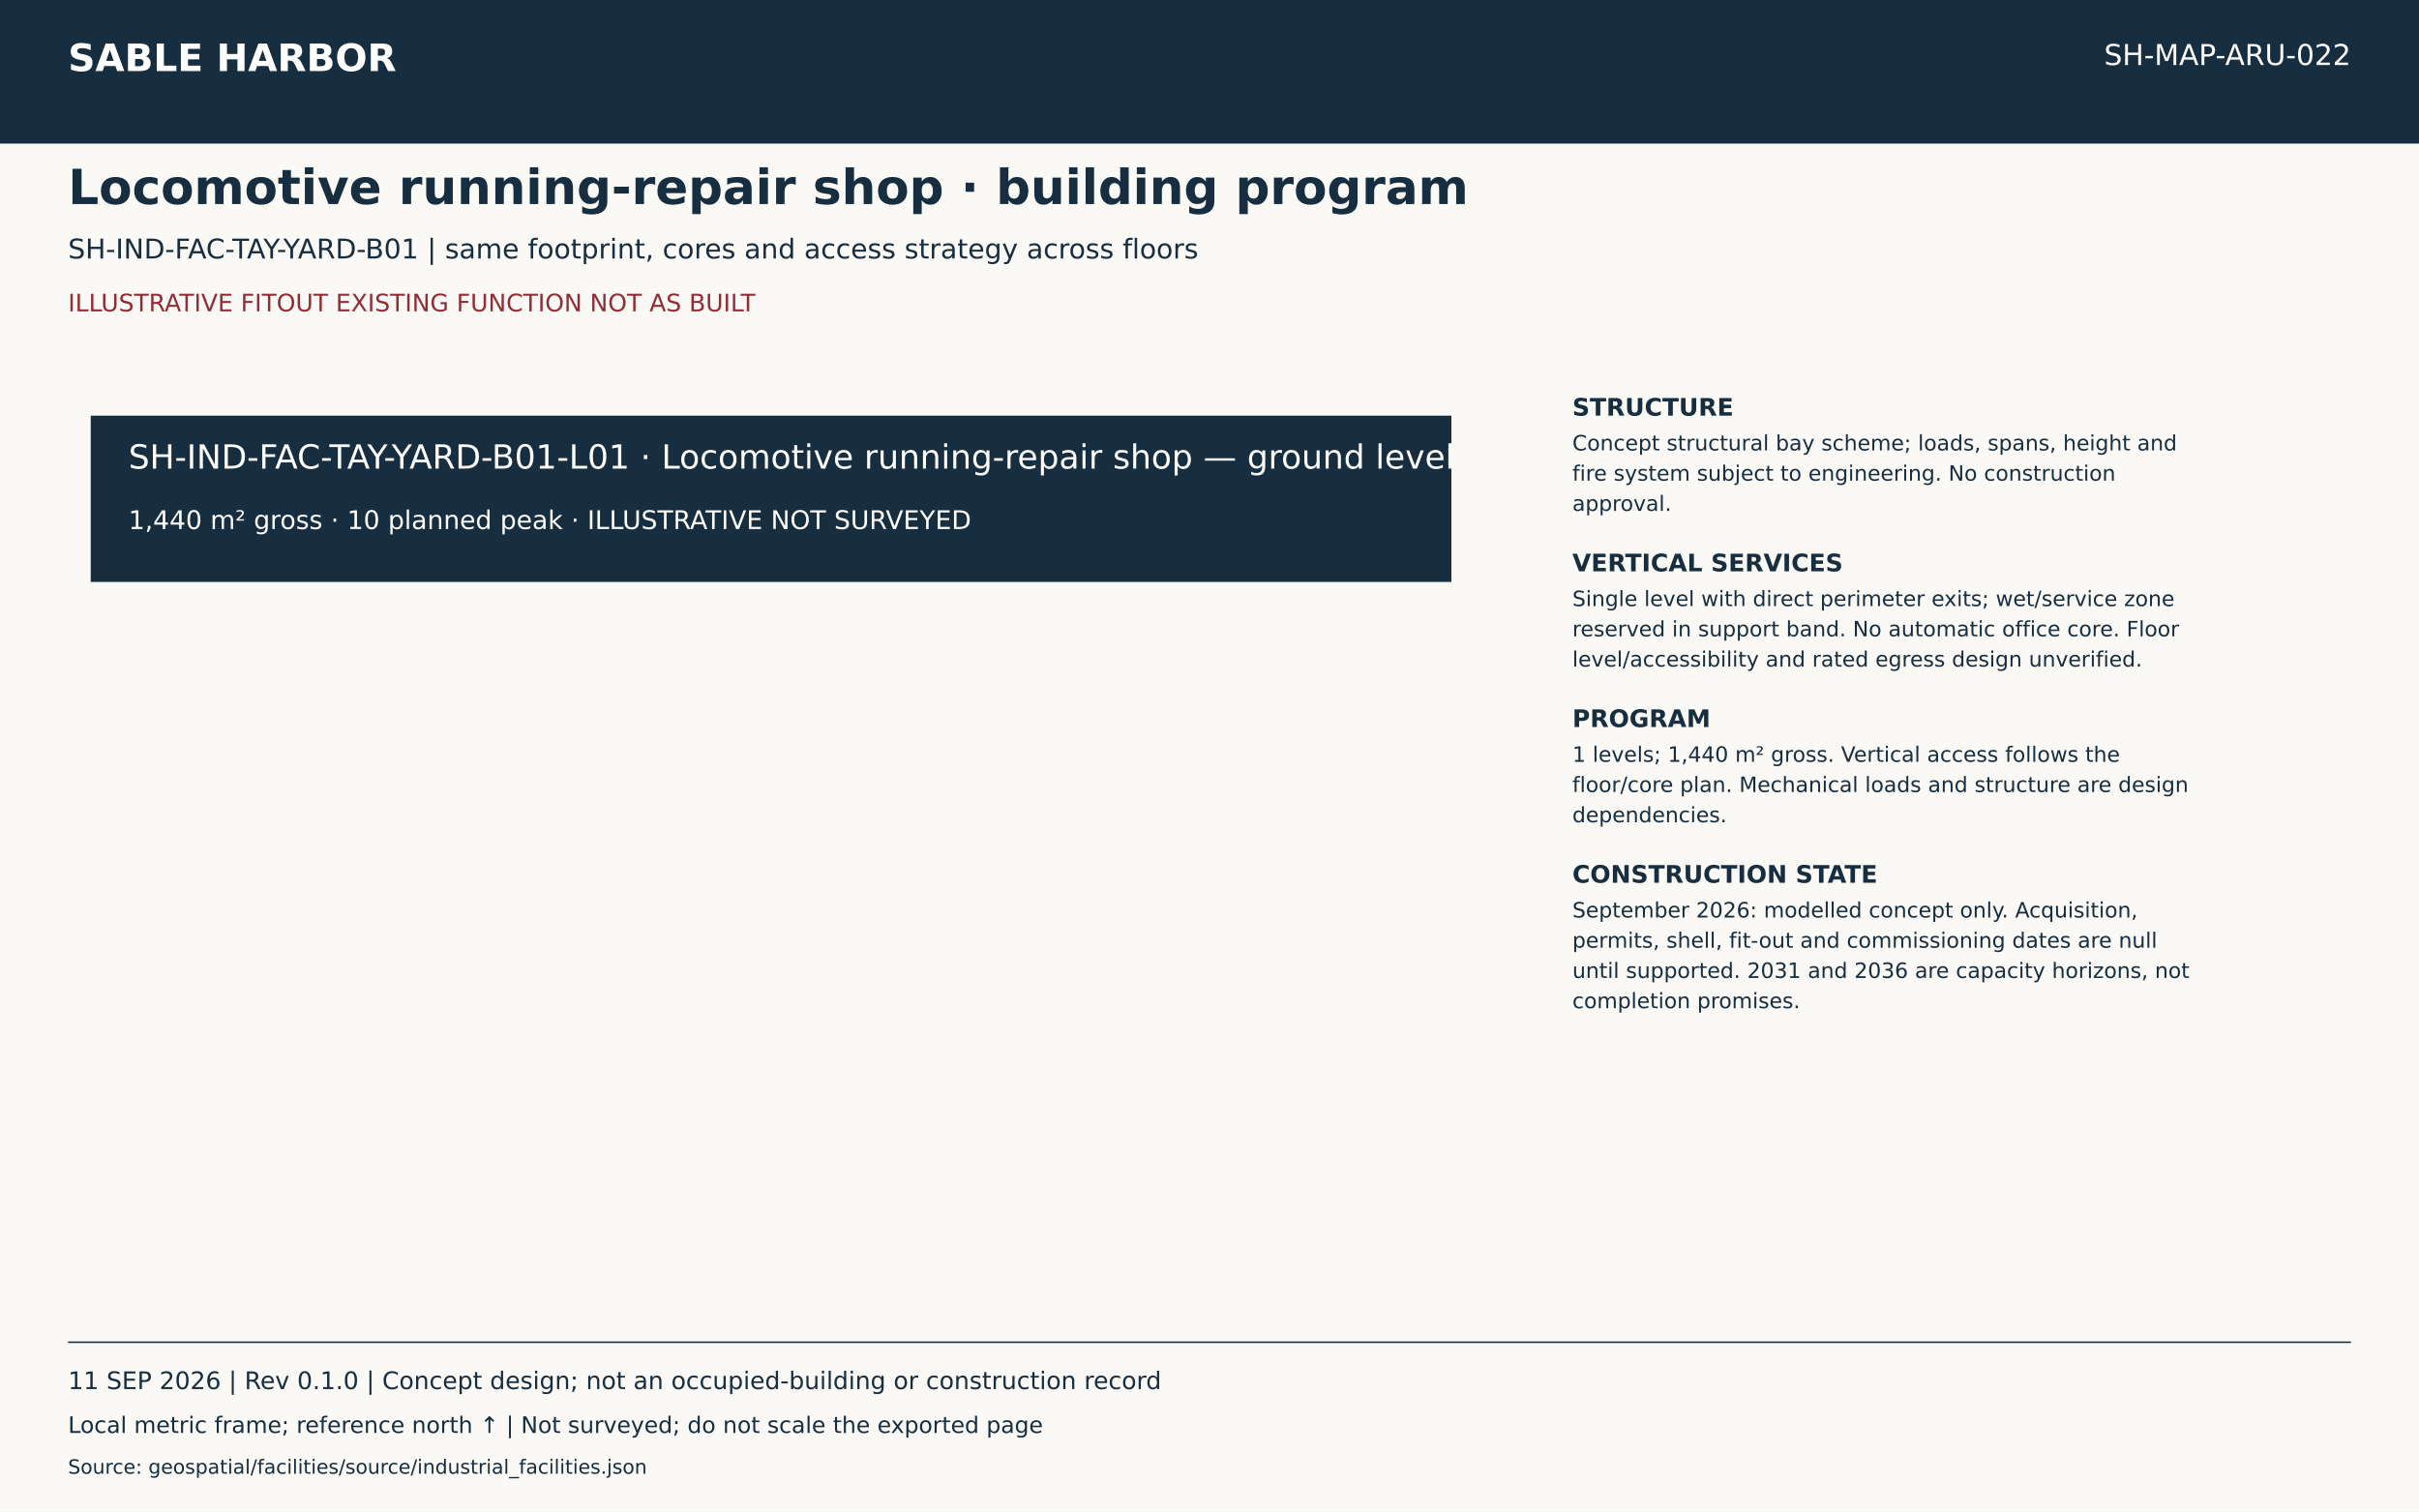
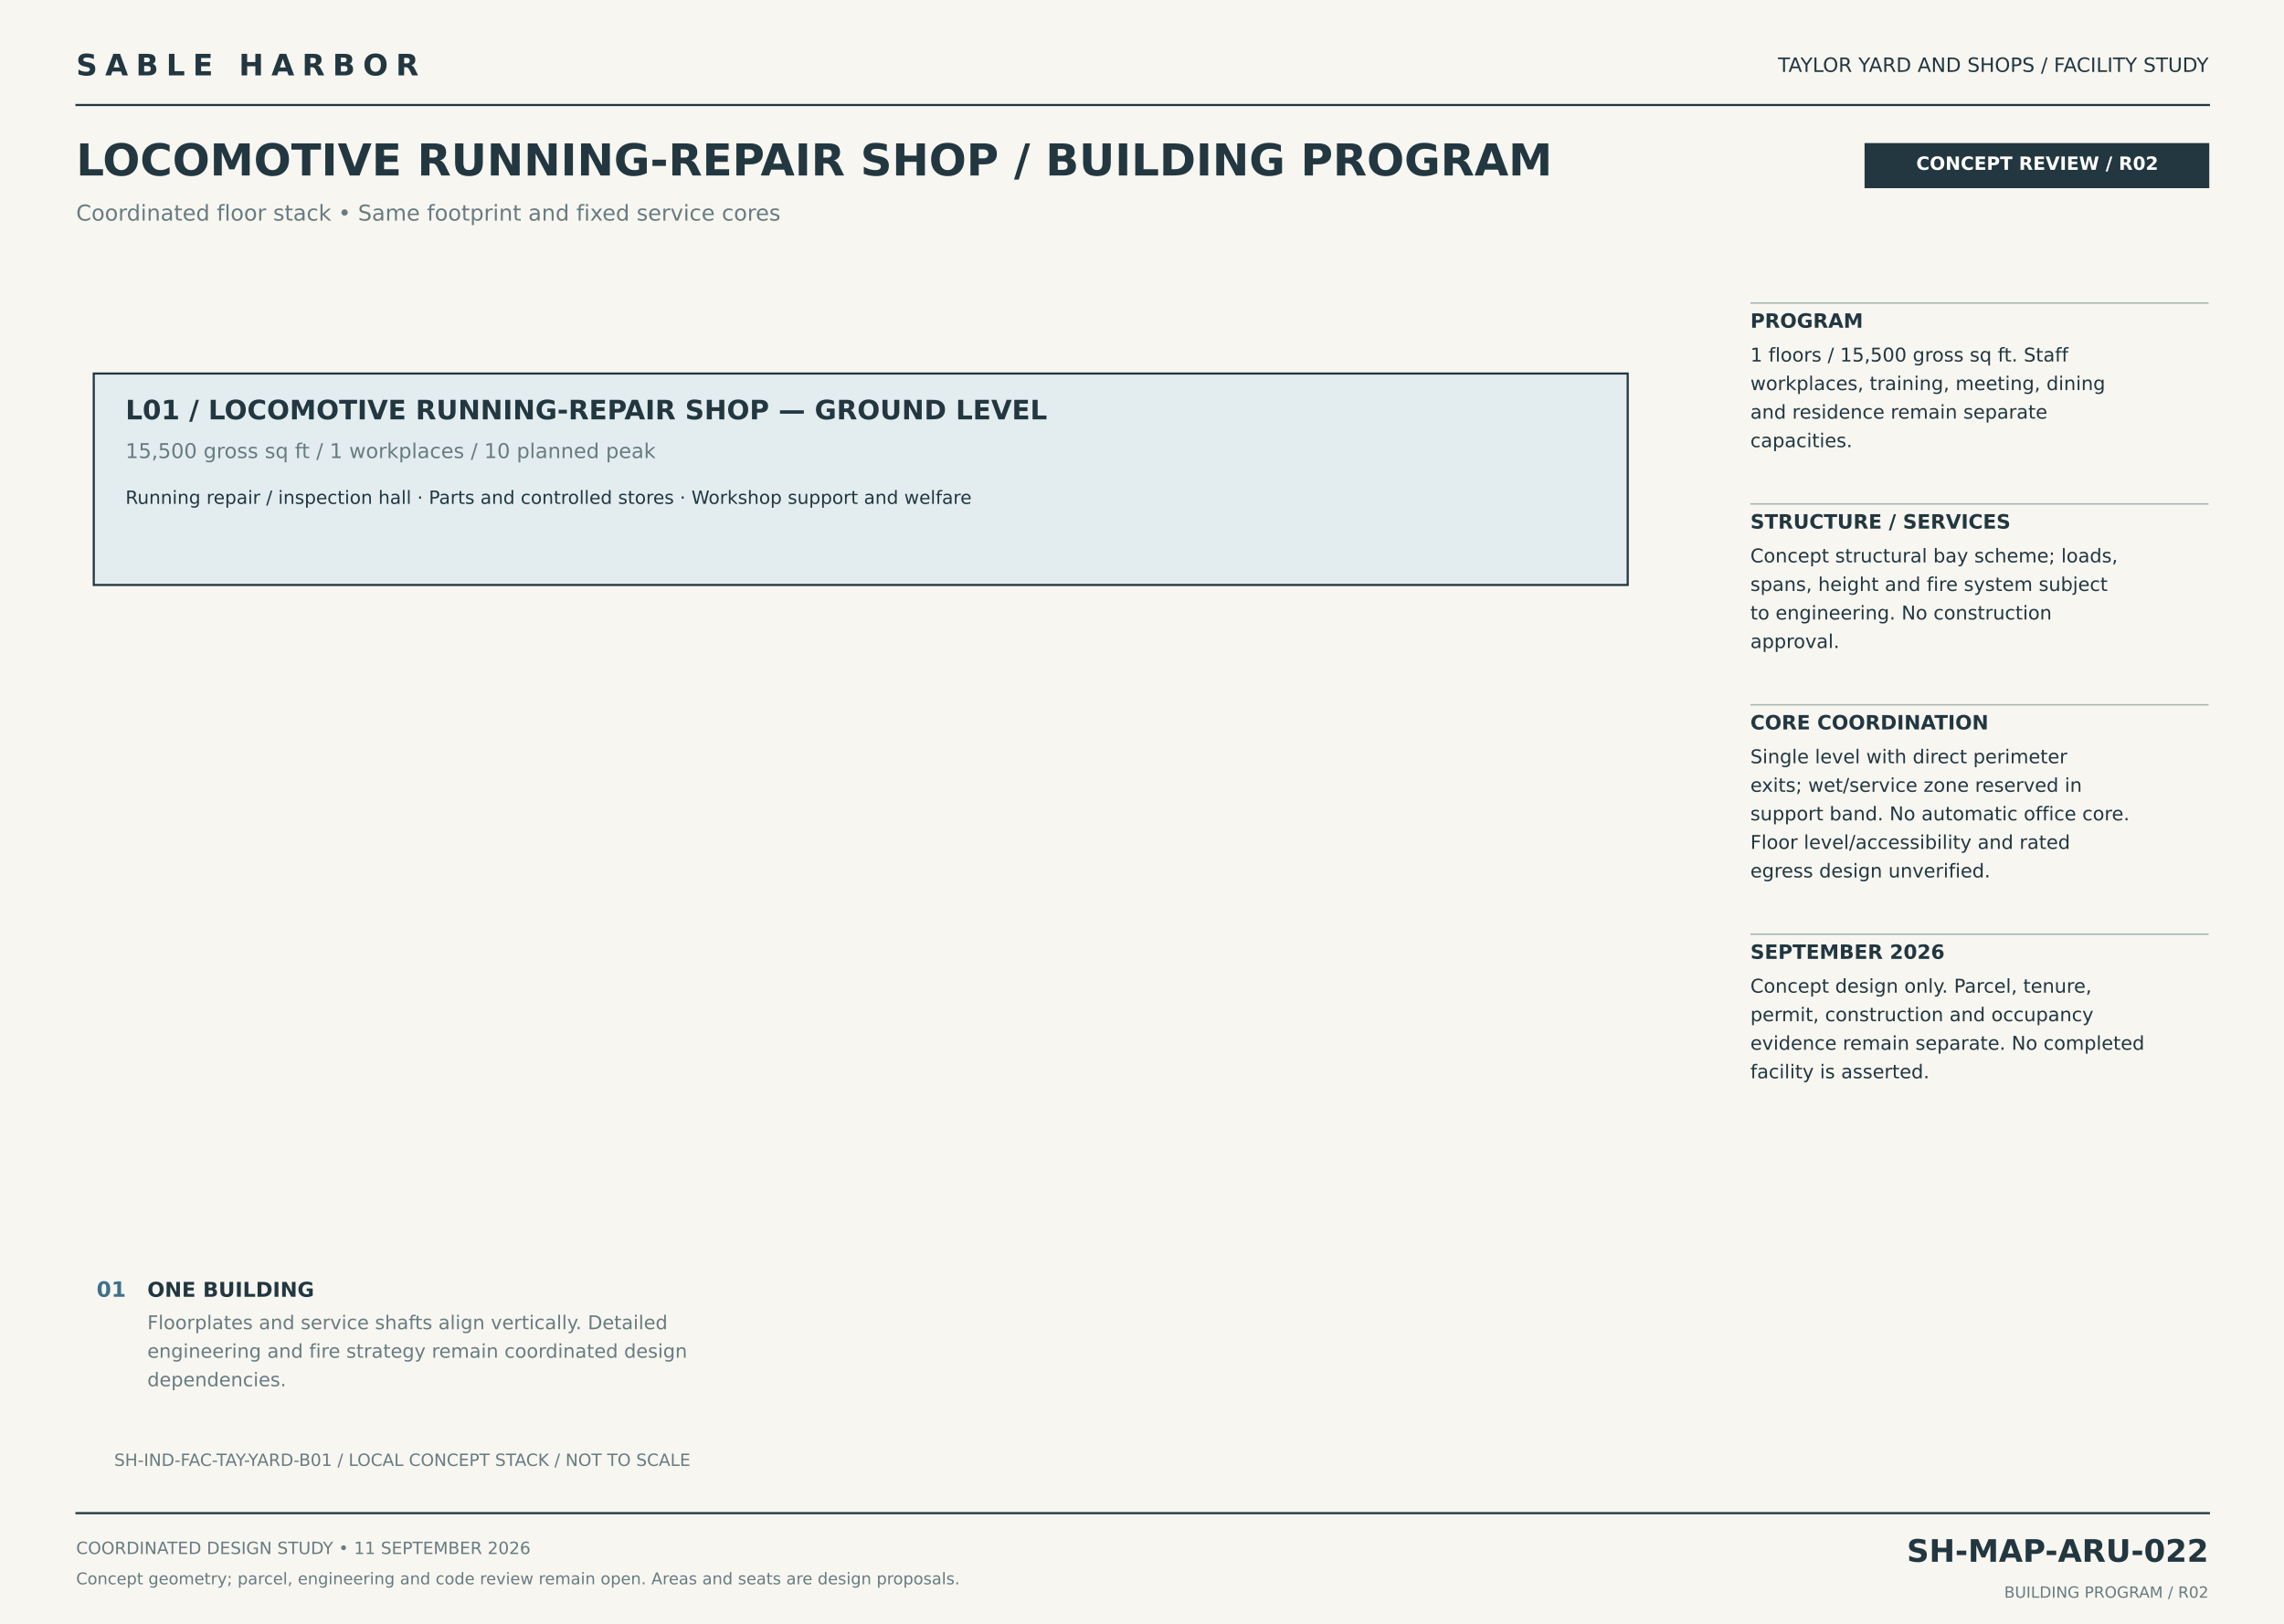
- <svg xmlns="http://www.w3.org/2000/svg" width="1600" height="1000" viewBox="0 0 1600 1000">
-   <style>text{font-family:DejaVu Sans,sans-serif;fill:#172e40} .muted{fill:#637078}</style>
-   <rect x="0" y="0" width="1600" height="1000" fill="#faf9f5" stroke="none" stroke-width="1" />
-   <rect x="0" y="0" width="1600" height="95" fill="#172e40" stroke="none" stroke-width="1" />
-   <text x="45" y="47" font-size="25" font-weight="bold" text-anchor="start" style="fill:white">SABLE HARBOR</text>
-   <text x="1555" y="43" font-size="19" font-weight="normal" text-anchor="end" style="fill:white">SH-MAP-ARU-022</text>
-   <text x="45" y="135" font-size="32" font-weight="bold" text-anchor="start" style="fill:#172e40">Locomotive running-repair shop · building program</text>
-   <text x="45" y="171" font-size="18" font-weight="normal" text-anchor="start" style="fill:#172e40">SH-IND-FAC-TAY-YARD-B01  |  same footprint, cores and access strategy across floors</text>
-   <text x="45" y="206" font-size="16" font-weight="normal" text-anchor="start" style="fill:#922d35">ILLUSTRATIVE FITOUT EXISTING FUNCTION NOT AS BUILT</text>
-   <path d="M45,888 L1555,888" fill="none" stroke="#172e40" stroke-width="1" />
-   <text x="45" y="919" font-size="16" font-weight="normal" text-anchor="start" style="fill:#172e40">11 SEP 2026  |  Rev 0.1.0  |  Concept design; not an occupied-building or construction record</text>
-   <text x="45" y="948" font-size="15" font-weight="normal" text-anchor="start" style="fill:#172e40">Local metric frame; reference north ↑  |  Not surveyed; do not scale the exported page</text>
-   <text x="45" y="975" font-size="13" font-weight="normal" text-anchor="start" style="fill:#172e40">Source: geospatial/facilities/source/industrial_facilities.json</text>
-   <rect x="60" y="275" width="900" height="110" fill="#172e40" stroke="none" stroke-width="1" />
-   <text x="85" y="310" font-size="22" font-weight="normal" text-anchor="start" style="fill:white">SH-IND-FAC-TAY-YARD-B01-L01 · Locomotive running-repair shop — ground level</text>
-   <text x="85" y="350" font-size="17" font-weight="normal" text-anchor="start" style="fill:white">1,440 m² gross · 10 planned peak · ILLUSTRATIVE NOT SURVEYED</text>
-   <text x="1040" y="275" font-size="16" font-weight="bold" text-anchor="start" style="fill:#172e40">STRUCTURE</text>
-   <text x="1040" y="298" font-size="14" font-weight="normal" text-anchor="start" style="fill:#172e40">Concept structural bay scheme; loads, spans, height and</text>
-   <text x="1040" y="318" font-size="14" font-weight="normal" text-anchor="start" style="fill:#172e40">fire system subject to engineering. No construction</text>
-   <text x="1040" y="338" font-size="14" font-weight="normal" text-anchor="start" style="fill:#172e40">approval.</text>
-   <text x="1040" y="378" font-size="16" font-weight="bold" text-anchor="start" style="fill:#172e40">VERTICAL SERVICES</text>
-   <text x="1040" y="401" font-size="14" font-weight="normal" text-anchor="start" style="fill:#172e40">Single level with direct perimeter exits; wet/service zone</text>
-   <text x="1040" y="421" font-size="14" font-weight="normal" text-anchor="start" style="fill:#172e40">reserved in support band. No automatic office core. Floor</text>
-   <text x="1040" y="441" font-size="14" font-weight="normal" text-anchor="start" style="fill:#172e40">level/accessibility and rated egress design unverified.</text>
-   <text x="1040" y="481" font-size="16" font-weight="bold" text-anchor="start" style="fill:#172e40">PROGRAM</text>
-   <text x="1040" y="504" font-size="14" font-weight="normal" text-anchor="start" style="fill:#172e40">1 levels; 1,440 m² gross. Vertical access follows the</text>
-   <text x="1040" y="524" font-size="14" font-weight="normal" text-anchor="start" style="fill:#172e40">floor/core plan. Mechanical loads and structure are design</text>
-   <text x="1040" y="544" font-size="14" font-weight="normal" text-anchor="start" style="fill:#172e40">dependencies.</text>
-   <text x="1040" y="584" font-size="16" font-weight="bold" text-anchor="start" style="fill:#172e40">CONSTRUCTION STATE</text>
-   <text x="1040" y="607" font-size="14" font-weight="normal" text-anchor="start" style="fill:#172e40">September 2026: modelled concept only. Acquisition,</text>
-   <text x="1040" y="627" font-size="14" font-weight="normal" text-anchor="start" style="fill:#172e40">permits, shell, fit-out and commissioning dates are null</text>
-   <text x="1040" y="647" font-size="14" font-weight="normal" text-anchor="start" style="fill:#172e40">until supported. 2031 and 2036 are capacity horizons, not</text>
-   <text x="1040" y="667" font-size="14" font-weight="normal" text-anchor="start" style="fill:#172e40">completion promises.</text>
+ <svg xmlns="http://www.w3.org/2000/svg" width="3240" height="2304" viewBox="0 0 3240 2304">
+   <style>text{font-family:DejaVu Sans,sans-serif}</style>
+   <rect x="0" y="0" width="3240" height="2304" fill="#f7f6f1" stroke="none" stroke-width="2" />
+   <text x="108" y="107" font-size="42" fill="#223740" font-weight="bold" text-anchor="start" letter-spacing="11">SABLE HARBOR</text>
+   <text x="3133" y="102" font-size="28" fill="#223740" font-weight="normal" text-anchor="end">TAYLOR YARD AND SHOPS / FACILITY STUDY</text>
+   <path d="M107,149 L3135,149" fill="none" stroke="#223740" stroke-width="3" />
+   <text x="108" y="249" font-size="62.5" fill="#223740" font-weight="bold" text-anchor="start">LOCOMOTIVE RUNNING-REPAIR SHOP / BUILDING PROGRAM</text>
+   <text x="108" y="313" font-size="31" fill="#687b80" font-weight="normal" text-anchor="start">Coordinated floor stack  •  Same footprint and fixed service cores</text>
+   <rect x="2645" y="203" width="489" height="64" fill="#223740" stroke="none" stroke-width="2" />
+   <text x="2890" y="241" font-size="26" fill="white" font-weight="bold" text-anchor="middle">CONCEPT REVIEW / R02</text>
+   <path d="M107,2147 L3135,2147" fill="none" stroke="#223740" stroke-width="3" />
+   <text x="108" y="2205" font-size="24" fill="#687b80" font-weight="normal" text-anchor="start">COORDINATED DESIGN STUDY  •  11 SEPTEMBER 2026</text>
+   <text x="108" y="2248" font-size="23" fill="#687b80" font-weight="normal" text-anchor="start">Concept geometry; parcel, engineering and code review remain open. Areas and seats are design proposals.</text>
+   <text x="3133" y="2216" font-size="44" fill="#223740" font-weight="bold" text-anchor="end">SH-MAP-ARU-022</text>
+   <text x="3133" y="2267" font-size="22" fill="#687b80" font-weight="normal" text-anchor="end">BUILDING PROGRAM / R02</text>
+   <rect x="133" y="530" width="2176" height="300" fill="#e3edf0" stroke="#223740" stroke-width="3" />
+   <text x="178" y="595" font-size="38" fill="#223740" font-weight="bold" text-anchor="start">L01 / LOCOMOTIVE RUNNING-REPAIR SHOP — GROUND LEVEL</text>
+   <text x="178" y="650" font-size="29" fill="#687b80" font-weight="normal" text-anchor="start">15,500 gross sq ft  /  1 workplaces  /  10 planned peak</text>
+   <text x="178" y="715" font-size="26" fill="#223740" font-weight="normal" text-anchor="start">Running repair / inspection hall · Parts and controlled stores · Workshop support and welfare</text>
+   <path d="M2483,430 L3133,430" fill="none" stroke="#a5b4b2" stroke-width="2" />
+   <text x="2483" y="465" font-size="28" fill="#223740" font-weight="bold" text-anchor="start">PROGRAM</text>
+   <text x="2483" y="513" font-size="27" fill="#223740" font-weight="normal" text-anchor="start">1 floors / 15,500 gross sq ft. Staff</text>
+   <text x="2483" y="553.5" font-size="27" fill="#223740" font-weight="normal" text-anchor="start">workplaces, training, meeting, dining</text>
+   <text x="2483" y="594" font-size="27" fill="#223740" font-weight="normal" text-anchor="start">and residence remain separate</text>
+   <text x="2483" y="634.5" font-size="27" fill="#223740" font-weight="normal" text-anchor="start">capacities.</text>
+   <path d="M2483,715 L3133,715" fill="none" stroke="#a5b4b2" stroke-width="2" />
+   <text x="2483" y="750" font-size="28" fill="#223740" font-weight="bold" text-anchor="start">STRUCTURE / SERVICES</text>
+   <text x="2483" y="798" font-size="27" fill="#223740" font-weight="normal" text-anchor="start">Concept structural bay scheme; loads,</text>
+   <text x="2483" y="838.5" font-size="27" fill="#223740" font-weight="normal" text-anchor="start">spans, height and fire system subject</text>
+   <text x="2483" y="879" font-size="27" fill="#223740" font-weight="normal" text-anchor="start">to engineering. No construction</text>
+   <text x="2483" y="919.5" font-size="27" fill="#223740" font-weight="normal" text-anchor="start">approval.</text>
+   <path d="M2483,1000 L3133,1000" fill="none" stroke="#a5b4b2" stroke-width="2" />
+   <text x="2483" y="1035" font-size="28" fill="#223740" font-weight="bold" text-anchor="start">CORE COORDINATION</text>
+   <text x="2483" y="1083" font-size="27" fill="#223740" font-weight="normal" text-anchor="start">Single level with direct perimeter</text>
+   <text x="2483" y="1123.5" font-size="27" fill="#223740" font-weight="normal" text-anchor="start">exits; wet/service zone reserved in</text>
+   <text x="2483" y="1164" font-size="27" fill="#223740" font-weight="normal" text-anchor="start">support band. No automatic office core.</text>
+   <text x="2483" y="1204.5" font-size="27" fill="#223740" font-weight="normal" text-anchor="start">Floor level/accessibility and rated</text>
+   <text x="2483" y="1245" font-size="27" fill="#223740" font-weight="normal" text-anchor="start">egress design unverified.</text>
+   <path d="M2483,1325.5 L3133,1325.5" fill="none" stroke="#a5b4b2" stroke-width="2" />
+   <text x="2483" y="1360.5" font-size="28" fill="#223740" font-weight="bold" text-anchor="start">SEPTEMBER 2026</text>
+   <text x="2483" y="1408.5" font-size="27" fill="#223740" font-weight="normal" text-anchor="start">Concept design only. Parcel, tenure,</text>
+   <text x="2483" y="1449" font-size="27" fill="#223740" font-weight="normal" text-anchor="start">permit, construction and occupancy</text>
+   <text x="2483" y="1489.5" font-size="27" fill="#223740" font-weight="normal" text-anchor="start">evidence remain separate. No completed</text>
+   <text x="2483" y="1530" font-size="27" fill="#223740" font-weight="normal" text-anchor="start">facility is asserted.</text>
+   <text x="137" y="1840" font-size="30" fill="#3f7088" font-weight="bold" text-anchor="start">01</text>
+   <text x="209" y="1840" font-size="29" fill="#223740" font-weight="bold" text-anchor="start">ONE BUILDING</text>
+   <text x="209" y="1886" font-size="27" fill="#687b80" font-weight="normal" text-anchor="start">Floorplates and service shafts align vertically. Detailed</text>
+   <text x="209" y="1926.5" font-size="27" fill="#687b80" font-weight="normal" text-anchor="start">engineering and fire strategy remain coordinated design</text>
+   <text x="209" y="1967" font-size="27" fill="#687b80" font-weight="normal" text-anchor="start">dependencies.</text>
+   <text x="162" y="2080" font-size="24" fill="#687b80" font-weight="normal" text-anchor="start">SH-IND-FAC-TAY-YARD-B01 / LOCAL CONCEPT STACK / NOT TO SCALE</text>
</svg>
